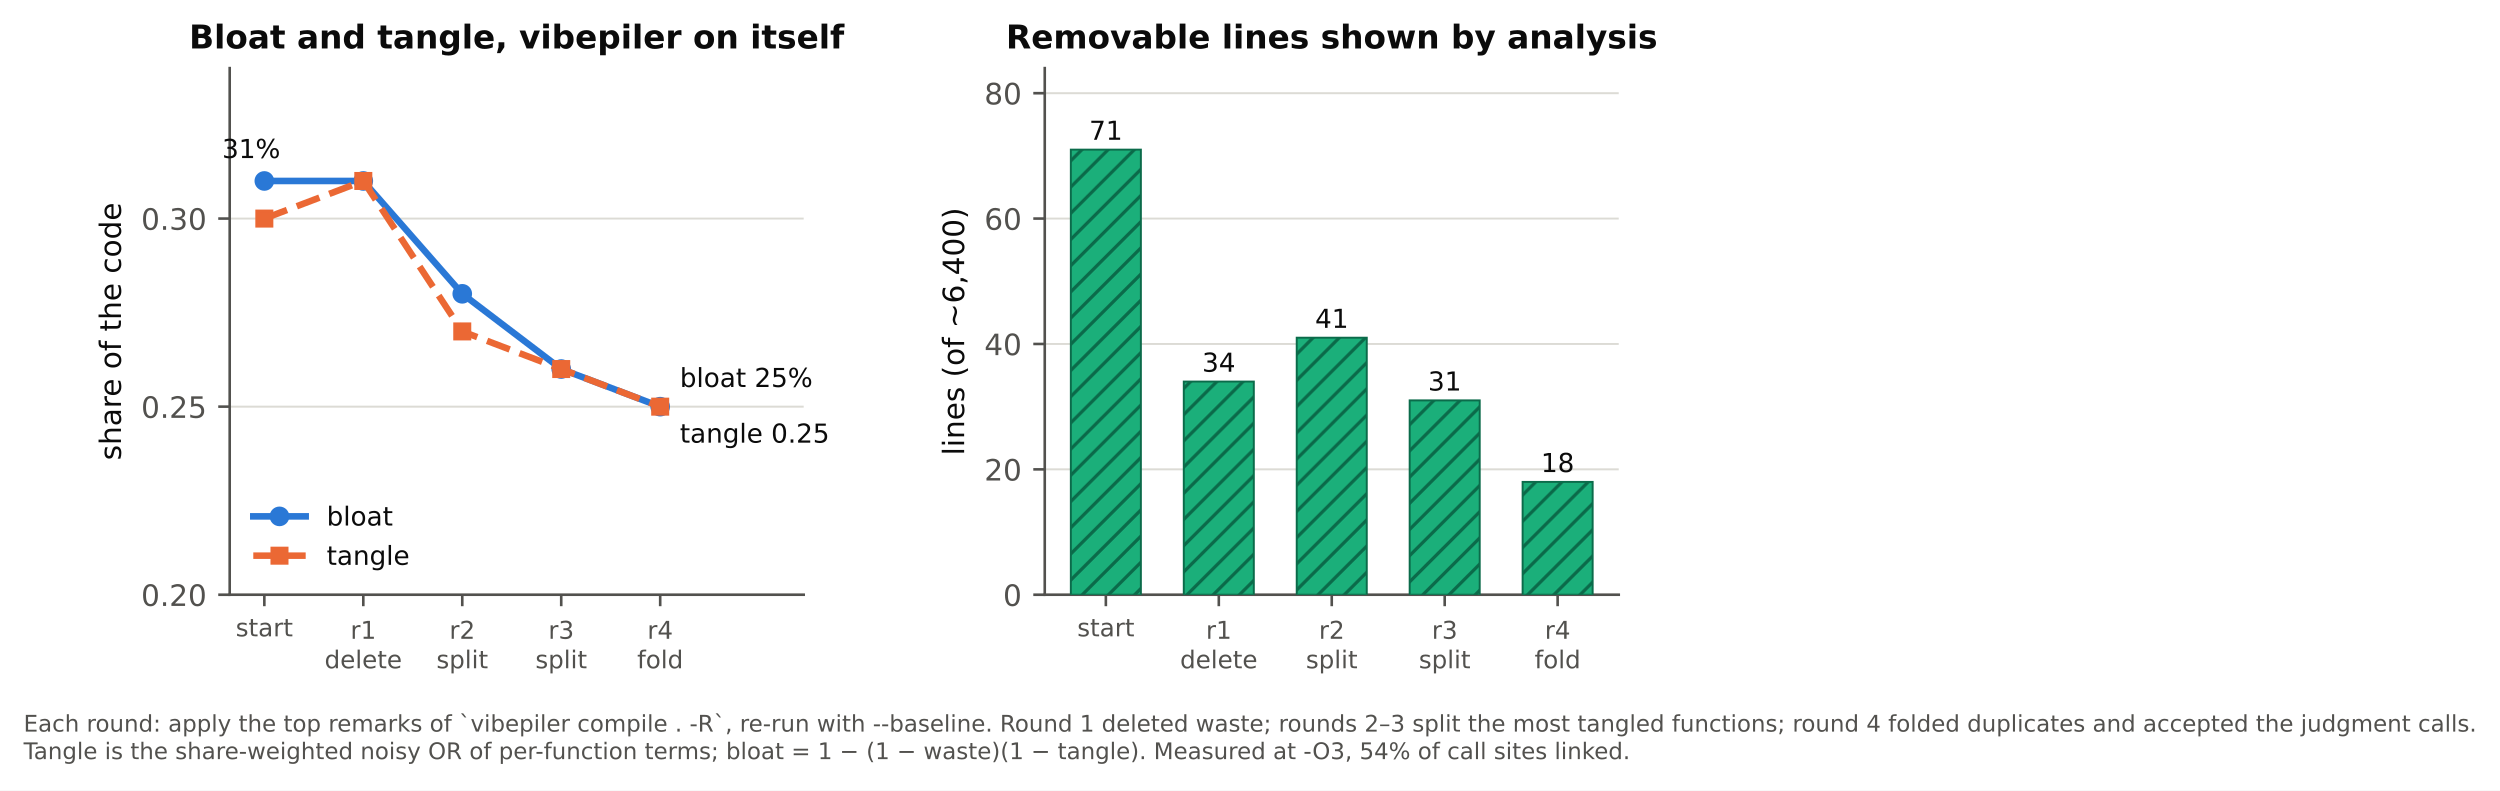
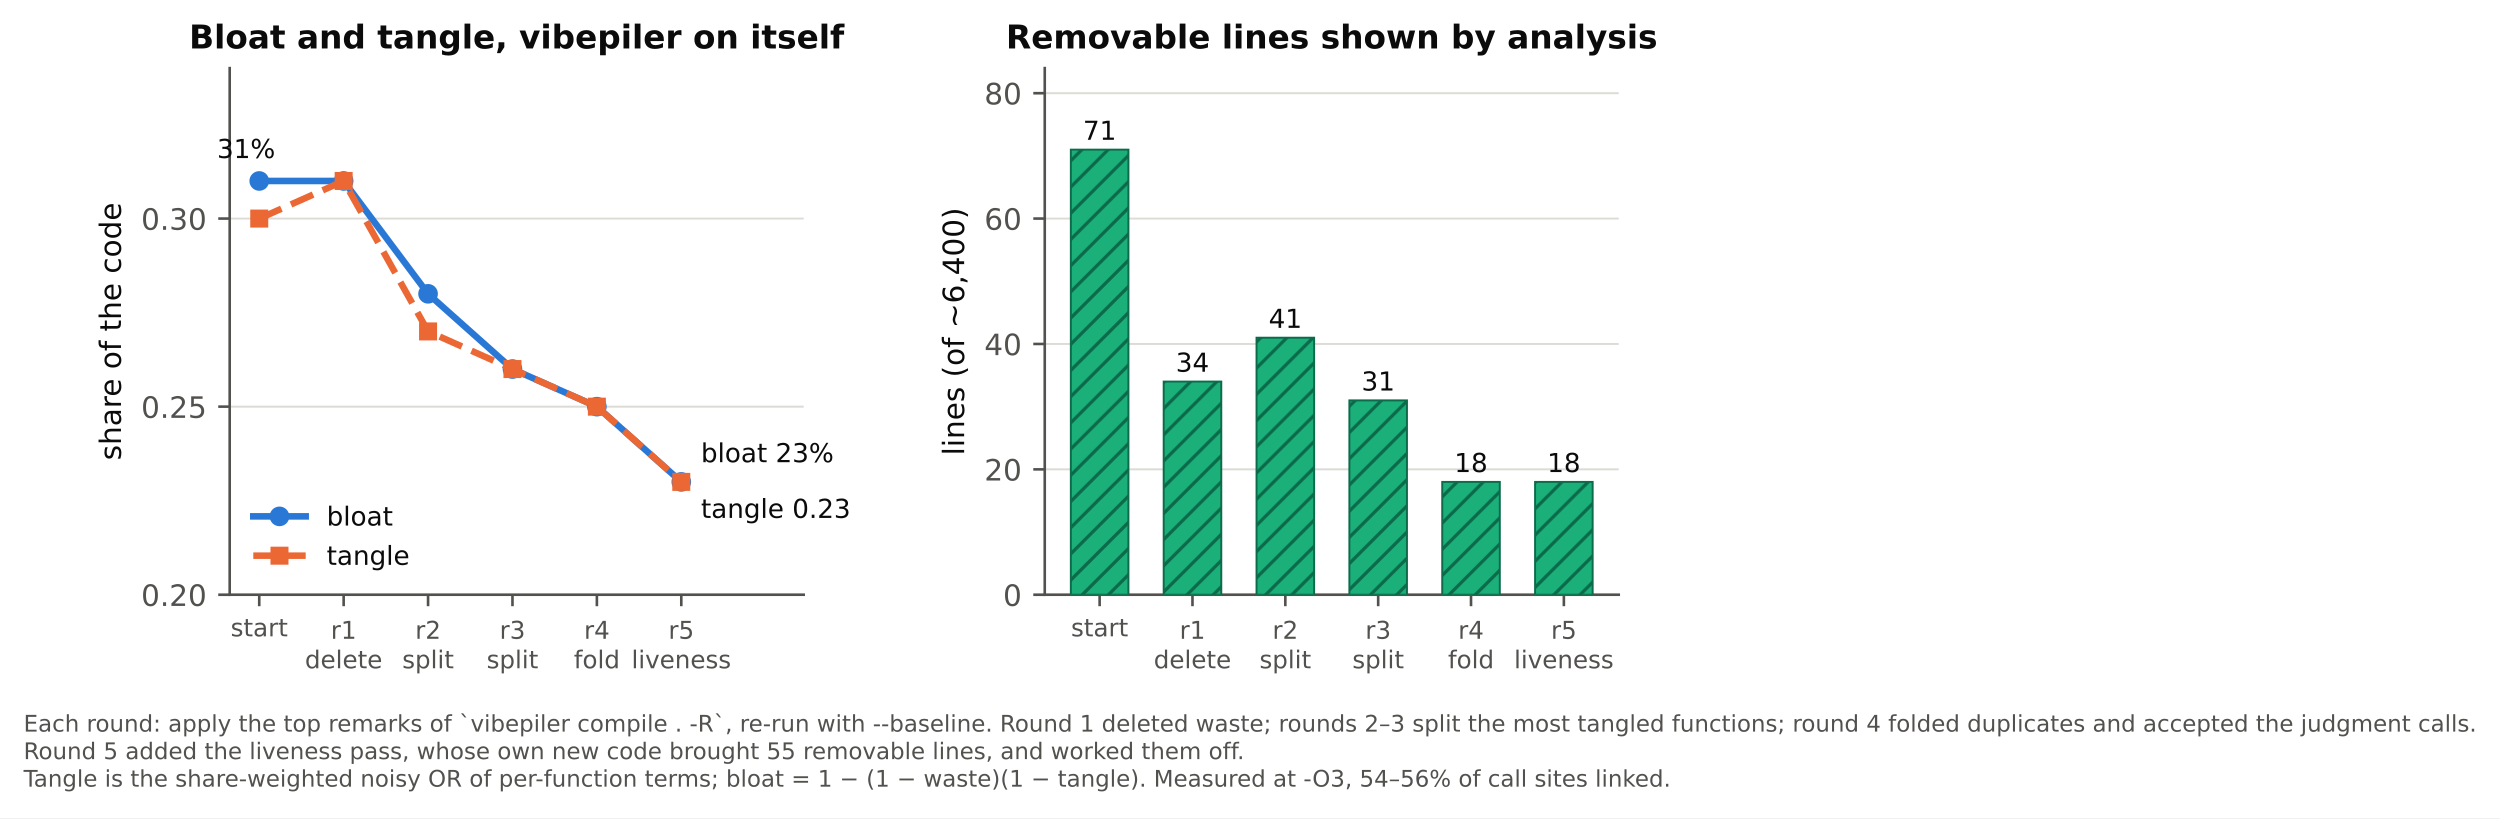
- <svg xmlns="http://www.w3.org/2000/svg" xmlns:xlink="http://www.w3.org/1999/xlink" width="763.261pt" height="241.354pt" viewBox="0 0 763.261 241.354" version="1.1">
+ <svg xmlns="http://www.w3.org/2000/svg" xmlns:xlink="http://www.w3.org/1999/xlink" width="763.261pt" height="249.756pt" viewBox="0 0 763.261 249.756" version="1.1">
  <defs>
    <style type="text/css">*{stroke-linejoin: round; stroke-linecap: butt}</style>
  </defs>
  <g id="figure_1">
    <g id="patch_1">
-       <path d="M 0 241.354  L 763.261 241.354  L 763.261 -0  L 0 -0  z " style="fill: #ffffff" />
+       <path d="M 0 249.756  L 763.261 249.756  L 763.261 -0  L 0 -0  z " style="fill: #ffffff" />
    </g>
    <g id="axes_1">
      <g id="patch_2">
        <path d="M 70.128 181.574  L 245.368 181.574  L 245.368 20.798  L 70.128 20.798  z " style="fill: #ffffff" />
      </g>
      <g id="matplotlib.axis_1">
        <g id="xtick_1">
          <g id="line2d_1">
            <defs>
-               <path id="m4dd27ad721" d="M 0 0  L 0 3.5  " style="stroke: #52514e; stroke-width: 0.8" />
+               <path id="meee10fcd04" d="M 0 0  L 0 3.5  " style="stroke: #52514e; stroke-width: 0.8" />
            </defs>
            <g>
-               <use xlink:href="#m4dd27ad721" x="80.703" y="181.574" style="fill: #52514e; stroke: #52514e; stroke-width: 0.8" />
+               <use xlink:href="#meee10fcd04" x="79.148" y="181.574" style="fill: #52514e; stroke: #52514e; stroke-width: 0.8" />
            </g>
          </g>
          <g id="text_1">
-             <text style="font-size: 7.5px; font-family: 'DejaVu Sans', 'Bitstream Vera Sans', 'Computer Modern Sans Serif', 'Lucida Grande', 'Verdana', 'Geneva', 'Lucid', 'Arial', 'Helvetica', 'Avant Garde', sans-serif; text-anchor: middle; fill: #52514e" x="80.703" y="194.273" transform="rotate(-0 80.70281 194.2727)">start</text>
+             <text style="font-size: 7.5px; font-family: 'DejaVu Sans', 'Bitstream Vera Sans', 'Computer Modern Sans Serif', 'Lucida Grande', 'Verdana', 'Geneva', 'Lucid', 'Arial', 'Helvetica', 'Avant Garde', sans-serif; text-anchor: middle; fill: #52514e" x="79.148" y="194.273" transform="rotate(-0 79.14769 194.2727)">start</text>
          </g>
        </g>
        <g id="xtick_2">
          <g id="line2d_2">
            <g>
-               <use xlink:href="#m4dd27ad721" x="110.917" y="181.574" style="fill: #52514e; stroke: #52514e; stroke-width: 0.8" />
+               <use xlink:href="#meee10fcd04" x="104.918" y="181.574" style="fill: #52514e; stroke: #52514e; stroke-width: 0.8" />
            </g>
          </g>
          <g id="text_2">
-             <text style="font-size: 7.5px; font-family: 'DejaVu Sans', 'Bitstream Vera Sans', 'Computer Modern Sans Serif', 'Lucida Grande', 'Verdana', 'Geneva', 'Lucid', 'Arial', 'Helvetica', 'Avant Garde', sans-serif; fill: #52514e" transform="translate(106.989 195.0234)">r1</text>
-             <text style="font-size: 7.5px; font-family: 'DejaVu Sans', 'Bitstream Vera Sans', 'Computer Modern Sans Serif', 'Lucida Grande', 'Verdana', 'Geneva', 'Lucid', 'Arial', 'Helvetica', 'Avant Garde', sans-serif; fill: #52514e" transform="translate(99.1017 204.0255)">delete</text>
+             <text style="font-size: 7.5px; font-family: 'DejaVu Sans', 'Bitstream Vera Sans', 'Computer Modern Sans Serif', 'Lucida Grande', 'Verdana', 'Geneva', 'Lucid', 'Arial', 'Helvetica', 'Avant Garde', sans-serif; fill: #52514e" transform="translate(100.9907 195.0234)">r1</text>
+             <text style="font-size: 7.5px; font-family: 'DejaVu Sans', 'Bitstream Vera Sans', 'Computer Modern Sans Serif', 'Lucida Grande', 'Verdana', 'Geneva', 'Lucid', 'Arial', 'Helvetica', 'Avant Garde', sans-serif; fill: #52514e" transform="translate(93.10339 204.0255)">delete</text>
          </g>
        </g>
        <g id="xtick_3">
          <g id="line2d_3">
            <g>
-               <use xlink:href="#m4dd27ad721" x="141.13" y="181.574" style="fill: #52514e; stroke: #52514e; stroke-width: 0.8" />
+               <use xlink:href="#meee10fcd04" x="130.689" y="181.574" style="fill: #52514e; stroke: #52514e; stroke-width: 0.8" />
            </g>
          </g>
          <g id="text_3">
-             <text style="font-size: 7.5px; font-family: 'DejaVu Sans', 'Bitstream Vera Sans', 'Computer Modern Sans Serif', 'Lucida Grande', 'Verdana', 'Geneva', 'Lucid', 'Arial', 'Helvetica', 'Avant Garde', sans-serif; fill: #52514e" transform="translate(137.2027 195.0234)">r2</text>
-             <text style="font-size: 7.5px; font-family: 'DejaVu Sans', 'Bitstream Vera Sans', 'Computer Modern Sans Serif', 'Lucida Grande', 'Verdana', 'Geneva', 'Lucid', 'Arial', 'Helvetica', 'Avant Garde', sans-serif; fill: #52514e" transform="translate(133.2424 204.0255)">split</text>
+             <text style="font-size: 7.5px; font-family: 'DejaVu Sans', 'Bitstream Vera Sans', 'Computer Modern Sans Serif', 'Lucida Grande', 'Verdana', 'Geneva', 'Lucid', 'Arial', 'Helvetica', 'Avant Garde', sans-serif; fill: #52514e" transform="translate(126.7612 195.0234)">r2</text>
+             <text style="font-size: 7.5px; font-family: 'DejaVu Sans', 'Bitstream Vera Sans', 'Computer Modern Sans Serif', 'Lucida Grande', 'Verdana', 'Geneva', 'Lucid', 'Arial', 'Helvetica', 'Avant Garde', sans-serif; fill: #52514e" transform="translate(122.8009 204.0255)">split</text>
          </g>
        </g>
        <g id="xtick_4">
          <g id="line2d_4">
            <g>
-               <use xlink:href="#m4dd27ad721" x="171.344" y="181.574" style="fill: #52514e; stroke: #52514e; stroke-width: 0.8" />
+               <use xlink:href="#meee10fcd04" x="156.459" y="181.574" style="fill: #52514e; stroke: #52514e; stroke-width: 0.8" />
            </g>
          </g>
          <g id="text_4">
-             <text style="font-size: 7.5px; font-family: 'DejaVu Sans', 'Bitstream Vera Sans', 'Computer Modern Sans Serif', 'Lucida Grande', 'Verdana', 'Geneva', 'Lucid', 'Arial', 'Helvetica', 'Avant Garde', sans-serif; fill: #52514e" transform="translate(167.4165 195.0234)">r3</text>
-             <text style="font-size: 7.5px; font-family: 'DejaVu Sans', 'Bitstream Vera Sans', 'Computer Modern Sans Serif', 'Lucida Grande', 'Verdana', 'Geneva', 'Lucid', 'Arial', 'Helvetica', 'Avant Garde', sans-serif; fill: #52514e" transform="translate(163.4561 204.0255)">split</text>
+             <text style="font-size: 7.5px; font-family: 'DejaVu Sans', 'Bitstream Vera Sans', 'Computer Modern Sans Serif', 'Lucida Grande', 'Verdana', 'Geneva', 'Lucid', 'Arial', 'Helvetica', 'Avant Garde', sans-serif; fill: #52514e" transform="translate(152.5318 195.0234)">r3</text>
+             <text style="font-size: 7.5px; font-family: 'DejaVu Sans', 'Bitstream Vera Sans', 'Computer Modern Sans Serif', 'Lucida Grande', 'Verdana', 'Geneva', 'Lucid', 'Arial', 'Helvetica', 'Avant Garde', sans-serif; fill: #52514e" transform="translate(148.5714 204.0255)">split</text>
          </g>
        </g>
        <g id="xtick_5">
          <g id="line2d_5">
            <g>
-               <use xlink:href="#m4dd27ad721" x="201.558" y="181.574" style="fill: #52514e; stroke: #52514e; stroke-width: 0.8" />
+               <use xlink:href="#meee10fcd04" x="182.23" y="181.574" style="fill: #52514e; stroke: #52514e; stroke-width: 0.8" />
            </g>
          </g>
          <g id="text_5">
-             <text style="font-size: 7.5px; font-family: 'DejaVu Sans', 'Bitstream Vera Sans', 'Computer Modern Sans Serif', 'Lucida Grande', 'Verdana', 'Geneva', 'Lucid', 'Arial', 'Helvetica', 'Avant Garde', sans-serif; fill: #52514e" transform="translate(197.6302 195.0234)">r4</text>
-             <text style="font-size: 7.5px; font-family: 'DejaVu Sans', 'Bitstream Vera Sans', 'Computer Modern Sans Serif', 'Lucida Grande', 'Verdana', 'Geneva', 'Lucid', 'Arial', 'Helvetica', 'Avant Garde', sans-serif; fill: #52514e" transform="translate(194.5206 204.0255)">fold</text>
+             <text style="font-size: 7.5px; font-family: 'DejaVu Sans', 'Bitstream Vera Sans', 'Computer Modern Sans Serif', 'Lucida Grande', 'Verdana', 'Geneva', 'Lucid', 'Arial', 'Helvetica', 'Avant Garde', sans-serif; fill: #52514e" transform="translate(178.3023 195.0234)">r4</text>
+             <text style="font-size: 7.5px; font-family: 'DejaVu Sans', 'Bitstream Vera Sans', 'Computer Modern Sans Serif', 'Lucida Grande', 'Verdana', 'Geneva', 'Lucid', 'Arial', 'Helvetica', 'Avant Garde', sans-serif; fill: #52514e" transform="translate(175.1927 204.0255)">fold</text>
+           </g>
+         </g>
+         <g id="xtick_6">
+           <g id="line2d_6">
+             <g>
+               <use xlink:href="#meee10fcd04" x="208" y="181.574" style="fill: #52514e; stroke: #52514e; stroke-width: 0.8" />
+             </g>
+           </g>
+           <g id="text_6">
+             <text style="font-size: 7.5px; font-family: 'DejaVu Sans', 'Bitstream Vera Sans', 'Computer Modern Sans Serif', 'Lucida Grande', 'Verdana', 'Geneva', 'Lucid', 'Arial', 'Helvetica', 'Avant Garde', sans-serif; fill: #52514e" transform="translate(204.0728 195.0234)">r5</text>
+             <text style="font-size: 7.5px; font-family: 'DejaVu Sans', 'Bitstream Vera Sans', 'Computer Modern Sans Serif', 'Lucida Grande', 'Verdana', 'Geneva', 'Lucid', 'Arial', 'Helvetica', 'Avant Garde', sans-serif; fill: #52514e" transform="translate(192.7988 204.0255)">liveness</text>
          </g>
        </g>
      </g>
      <g id="matplotlib.axis_2">
        <g id="ytick_1">
-           <g id="line2d_6">
-             <path d="M 70.128 181.574  L 245.368 181.574  " clip-path="url(#pe345447a3c)" style="fill: none; stroke: #dcdbd5; stroke-width: 0.6; stroke-linecap: square" />
-           </g>
          <g id="line2d_7">
+             <path d="M 70.128 181.574  L 245.368 181.574  " clip-path="url(#p24291fff90)" style="fill: none; stroke: #dcdbd5; stroke-width: 0.6; stroke-linecap: square" />
+           </g>
+           <g id="line2d_8">
            <defs>
-               <path id="mdd315ed870" d="M 0 0  L -3.5 0  " style="stroke: #52514e; stroke-width: 0.8" />
+               <path id="m93cf343580" d="M 0 0  L -3.5 0  " style="stroke: #52514e; stroke-width: 0.8" />
            </defs>
            <g>
-               <use xlink:href="#mdd315ed870" x="70.128" y="181.574" style="fill: #52514e; stroke: #52514e; stroke-width: 0.8" />
-             </g>
-           </g>
-           <g id="text_6">
+               <use xlink:href="#m93cf343580" x="70.128" y="181.574" style="fill: #52514e; stroke: #52514e; stroke-width: 0.8" />
+             </g>
+           </g>
+           <g id="text_7">
            <text style="font-size: 9px; font-family: 'DejaVu Sans', 'Bitstream Vera Sans', 'Computer Modern Sans Serif', 'Lucida Grande', 'Verdana', 'Geneva', 'Lucid', 'Arial', 'Helvetica', 'Avant Garde', sans-serif; text-anchor: end; fill: #52514e" x="63.128" y="184.993" transform="rotate(-0 63.128 184.9934)">0.20</text>
          </g>
        </g>
        <g id="ytick_2">
-           <g id="line2d_8">
-             <path d="M 70.128 124.154  L 245.368 124.154  " clip-path="url(#pe345447a3c)" style="fill: none; stroke: #dcdbd5; stroke-width: 0.6; stroke-linecap: square" />
-           </g>
          <g id="line2d_9">
-             <g>
-               <use xlink:href="#mdd315ed870" x="70.128" y="124.154" style="fill: #52514e; stroke: #52514e; stroke-width: 0.8" />
-             </g>
-           </g>
-           <g id="text_7">
+             <path d="M 70.128 124.154  L 245.368 124.154  " clip-path="url(#p24291fff90)" style="fill: none; stroke: #dcdbd5; stroke-width: 0.6; stroke-linecap: square" />
+           </g>
+           <g id="line2d_10">
+             <g>
+               <use xlink:href="#m93cf343580" x="70.128" y="124.154" style="fill: #52514e; stroke: #52514e; stroke-width: 0.8" />
+             </g>
+           </g>
+           <g id="text_8">
            <text style="font-size: 9px; font-family: 'DejaVu Sans', 'Bitstream Vera Sans', 'Computer Modern Sans Serif', 'Lucida Grande', 'Verdana', 'Geneva', 'Lucid', 'Arial', 'Helvetica', 'Avant Garde', sans-serif; text-anchor: end; fill: #52514e" x="63.128" y="127.573" transform="rotate(-0 63.128 127.5734)">0.25</text>
          </g>
        </g>
        <g id="ytick_3">
-           <g id="line2d_10">
-             <path d="M 70.128 66.734  L 245.368 66.734  " clip-path="url(#pe345447a3c)" style="fill: none; stroke: #dcdbd5; stroke-width: 0.6; stroke-linecap: square" />
-           </g>
          <g id="line2d_11">
-             <g>
-               <use xlink:href="#mdd315ed870" x="70.128" y="66.734" style="fill: #52514e; stroke: #52514e; stroke-width: 0.8" />
-             </g>
-           </g>
-           <g id="text_8">
+             <path d="M 70.128 66.734  L 245.368 66.734  " clip-path="url(#p24291fff90)" style="fill: none; stroke: #dcdbd5; stroke-width: 0.6; stroke-linecap: square" />
+           </g>
+           <g id="line2d_12">
+             <g>
+               <use xlink:href="#m93cf343580" x="70.128" y="66.734" style="fill: #52514e; stroke: #52514e; stroke-width: 0.8" />
+             </g>
+           </g>
+           <g id="text_9">
            <text style="font-size: 9px; font-family: 'DejaVu Sans', 'Bitstream Vera Sans', 'Computer Modern Sans Serif', 'Lucida Grande', 'Verdana', 'Geneva', 'Lucid', 'Arial', 'Helvetica', 'Avant Garde', sans-serif; text-anchor: end; fill: #52514e" x="63.128" y="70.153" transform="rotate(-0 63.128 70.15338)">0.30</text>
          </g>
        </g>
-         <g id="text_9">
+         <g id="text_10">
          <text style="font-size: 9px; font-family: 'DejaVu Sans', 'Bitstream Vera Sans', 'Computer Modern Sans Serif', 'Lucida Grande', 'Verdana', 'Geneva', 'Lucid', 'Arial', 'Helvetica', 'Avant Garde', sans-serif; text-anchor: middle; fill: #0b0b0b" x="36.927" y="101.186" transform="rotate(-90 36.92683 101.1864)">share of the code</text>
        </g>
      </g>
      <g id="patch_3">
        <path d="M 70.128 181.574  L 70.128 20.798  " style="fill: none; stroke: #52514e; stroke-width: 0.8; stroke-linejoin: miter; stroke-linecap: square" />
      </g>
      <g id="patch_4">
        <path d="M 70.128 181.574  L 245.368 181.574  " style="fill: none; stroke: #52514e; stroke-width: 0.8; stroke-linejoin: miter; stroke-linecap: square" />
      </g>
-       <g id="line2d_12">
-         <path d="M 80.703 55.25  L 110.917 55.25  L 141.13 89.702  L 171.344 112.67  L 201.558 124.154  " clip-path="url(#pe345447a3c)" style="fill: none; stroke: #2a78d6; stroke-width: 2; stroke-linecap: square" />
+       <g id="line2d_13">
+         <path d="M 79.148 55.25  L 104.918 55.25  L 130.689 89.702  L 156.459 112.67  L 182.23 124.154  L 208 147.122  " clip-path="url(#p24291fff90)" style="fill: none; stroke: #2a78d6; stroke-width: 2; stroke-linecap: square" />
        <defs>
-           <path id="md4d121969f" d="M 0 2.5  C 0.663 2.5 1.299 2.237 1.768 1.768  C 2.237 1.299 2.5 0.663 2.5 0  C 2.5 -0.663 2.237 -1.299 1.768 -1.768  C 1.299 -2.237 0.663 -2.5 0 -2.5  C -0.663 -2.5 -1.299 -2.237 -1.768 -1.768  C -2.237 -1.299 -2.5 -0.663 -2.5 0  C -2.5 0.663 -2.237 1.299 -1.768 1.768  C -1.299 2.237 -0.663 2.5 0 2.5  z " style="stroke: #2a78d6" />
+           <path id="m6cd5ff91e9" d="M 0 2.5  C 0.663 2.5 1.299 2.237 1.768 1.768  C 2.237 1.299 2.5 0.663 2.5 0  C 2.5 -0.663 2.237 -1.299 1.768 -1.768  C 1.299 -2.237 0.663 -2.5 0 -2.5  C -0.663 -2.5 -1.299 -2.237 -1.768 -1.768  C -2.237 -1.299 -2.5 -0.663 -2.5 0  C -2.5 0.663 -2.237 1.299 -1.768 1.768  C -1.299 2.237 -0.663 2.5 0 2.5  z " style="stroke: #2a78d6" />
        </defs>
-         <g clip-path="url(#pe345447a3c)">
-           <use xlink:href="#md4d121969f" x="80.703" y="55.25" style="fill: #2a78d6; stroke: #2a78d6" />
-           <use xlink:href="#md4d121969f" x="110.917" y="55.25" style="fill: #2a78d6; stroke: #2a78d6" />
-           <use xlink:href="#md4d121969f" x="141.13" y="89.702" style="fill: #2a78d6; stroke: #2a78d6" />
-           <use xlink:href="#md4d121969f" x="171.344" y="112.67" style="fill: #2a78d6; stroke: #2a78d6" />
-           <use xlink:href="#md4d121969f" x="201.558" y="124.154" style="fill: #2a78d6; stroke: #2a78d6" />
-         </g>
-       </g>
-       <g id="line2d_13">
-         <path d="M 80.703 66.734  L 110.917 55.25  L 141.13 101.186  L 171.344 112.67  L 201.558 124.154  " clip-path="url(#pe345447a3c)" style="fill: none; stroke-dasharray: 7.4,3.2; stroke-dashoffset: 0; stroke: #eb6834; stroke-width: 2" />
+         <g clip-path="url(#p24291fff90)">
+           <use xlink:href="#m6cd5ff91e9" x="79.148" y="55.25" style="fill: #2a78d6; stroke: #2a78d6" />
+           <use xlink:href="#m6cd5ff91e9" x="104.918" y="55.25" style="fill: #2a78d6; stroke: #2a78d6" />
+           <use xlink:href="#m6cd5ff91e9" x="130.689" y="89.702" style="fill: #2a78d6; stroke: #2a78d6" />
+           <use xlink:href="#m6cd5ff91e9" x="156.459" y="112.67" style="fill: #2a78d6; stroke: #2a78d6" />
+           <use xlink:href="#m6cd5ff91e9" x="182.23" y="124.154" style="fill: #2a78d6; stroke: #2a78d6" />
+           <use xlink:href="#m6cd5ff91e9" x="208" y="147.122" style="fill: #2a78d6; stroke: #2a78d6" />
+         </g>
+       </g>
+       <g id="line2d_14">
+         <path d="M 79.148 66.734  L 104.918 55.25  L 130.689 101.186  L 156.459 112.67  L 182.23 124.154  L 208 147.122  " clip-path="url(#p24291fff90)" style="fill: none; stroke-dasharray: 7.4,3.2; stroke-dashoffset: 0; stroke: #eb6834; stroke-width: 2" />
        <defs>
-           <path id="m2e02b812ef" d="M -2.25 2.25  L 2.25 2.25  L 2.25 -2.25  L -2.25 -2.25  z " style="stroke: #eb6834; stroke-linejoin: miter" />
+           <path id="m3ee27ce308" d="M -2.25 2.25  L 2.25 2.25  L 2.25 -2.25  L -2.25 -2.25  z " style="stroke: #eb6834; stroke-linejoin: miter" />
        </defs>
-         <g clip-path="url(#pe345447a3c)">
-           <use xlink:href="#m2e02b812ef" x="80.703" y="66.734" style="fill: #eb6834; stroke: #eb6834; stroke-linejoin: miter" />
-           <use xlink:href="#m2e02b812ef" x="110.917" y="55.25" style="fill: #eb6834; stroke: #eb6834; stroke-linejoin: miter" />
-           <use xlink:href="#m2e02b812ef" x="141.13" y="101.186" style="fill: #eb6834; stroke: #eb6834; stroke-linejoin: miter" />
-           <use xlink:href="#m2e02b812ef" x="171.344" y="112.67" style="fill: #eb6834; stroke: #eb6834; stroke-linejoin: miter" />
-           <use xlink:href="#m2e02b812ef" x="201.558" y="124.154" style="fill: #eb6834; stroke: #eb6834; stroke-linejoin: miter" />
-         </g>
-       </g>
-       <g id="text_10">
-         <text style="font-size: 8px; font-family: 'DejaVu Sans', 'Bitstream Vera Sans', 'Computer Modern Sans Serif', 'Lucida Grande', 'Verdana', 'Geneva', 'Lucid', 'Arial', 'Helvetica', 'Avant Garde', sans-serif; text-anchor: start; fill: #0b0b0b" x="207.558" y="118.154" transform="rotate(-0 207.5578 118.1544)">bloat 25%</text>
+         <g clip-path="url(#p24291fff90)">
+           <use xlink:href="#m3ee27ce308" x="79.148" y="66.734" style="fill: #eb6834; stroke: #eb6834; stroke-linejoin: miter" />
+           <use xlink:href="#m3ee27ce308" x="104.918" y="55.25" style="fill: #eb6834; stroke: #eb6834; stroke-linejoin: miter" />
+           <use xlink:href="#m3ee27ce308" x="130.689" y="101.186" style="fill: #eb6834; stroke: #eb6834; stroke-linejoin: miter" />
+           <use xlink:href="#m3ee27ce308" x="156.459" y="112.67" style="fill: #eb6834; stroke: #eb6834; stroke-linejoin: miter" />
+           <use xlink:href="#m3ee27ce308" x="182.23" y="124.154" style="fill: #eb6834; stroke: #eb6834; stroke-linejoin: miter" />
+           <use xlink:href="#m3ee27ce308" x="208" y="147.122" style="fill: #eb6834; stroke: #eb6834; stroke-linejoin: miter" />
+         </g>
      </g>
      <g id="text_11">
-         <text style="font-size: 8px; font-family: 'DejaVu Sans', 'Bitstream Vera Sans', 'Computer Modern Sans Serif', 'Lucida Grande', 'Verdana', 'Geneva', 'Lucid', 'Arial', 'Helvetica', 'Avant Garde', sans-serif; text-anchor: start; fill: #0b0b0b" x="207.558" y="135.154" transform="rotate(-0 207.5578 135.1544)">tangle 0.25</text>
+         <text style="font-size: 8px; font-family: 'DejaVu Sans', 'Bitstream Vera Sans', 'Computer Modern Sans Serif', 'Lucida Grande', 'Verdana', 'Geneva', 'Lucid', 'Arial', 'Helvetica', 'Avant Garde', sans-serif; text-anchor: start; fill: #0b0b0b" x="214" y="141.122" transform="rotate(-0 214.0004 141.1224)">bloat 23%</text>
      </g>
      <g id="text_12">
-         <text style="font-size: 8px; font-family: 'DejaVu Sans', 'Bitstream Vera Sans', 'Computer Modern Sans Serif', 'Lucida Grande', 'Verdana', 'Geneva', 'Lucid', 'Arial', 'Helvetica', 'Avant Garde', sans-serif; text-anchor: middle; fill: #0b0b0b" x="76.703" y="48.25" transform="rotate(-0 76.70281 48.25044)">31%</text>
+         <text style="font-size: 8px; font-family: 'DejaVu Sans', 'Bitstream Vera Sans', 'Computer Modern Sans Serif', 'Lucida Grande', 'Verdana', 'Geneva', 'Lucid', 'Arial', 'Helvetica', 'Avant Garde', sans-serif; text-anchor: start; fill: #0b0b0b" x="214" y="158.122" transform="rotate(-0 214.0004 158.1224)">tangle 0.23</text>
      </g>
      <g id="text_13">
+         <text style="font-size: 8px; font-family: 'DejaVu Sans', 'Bitstream Vera Sans', 'Computer Modern Sans Serif', 'Lucida Grande', 'Verdana', 'Geneva', 'Lucid', 'Arial', 'Helvetica', 'Avant Garde', sans-serif; text-anchor: middle; fill: #0b0b0b" x="75.148" y="48.25" transform="rotate(-0 75.14769 48.25044)">31%</text>
+       </g>
+       <g id="text_14">
        <text style="font-weight: 600; font-size: 10px; font-family: 'DejaVu Sans', 'Bitstream Vera Sans', 'Computer Modern Sans Serif', 'Lucida Grande', 'Verdana', 'Geneva', 'Lucid', 'Arial', 'Helvetica', 'Avant Garde', sans-serif; text-anchor: middle; fill: #0b0b0b" x="157.748" y="14.798" transform="rotate(-0 157.7478 14.79844)">Bloat and tangle, vibepiler on itself</text>
      </g>
      <g id="legend_1">
-         <g id="line2d_14">
+         <g id="line2d_15">
          <path d="M 77.328 157.652  L 85.328 157.652  L 93.328 157.652  " style="fill: none; stroke: #2a78d6; stroke-width: 2; stroke-linecap: square" />
          <g>
-             <use xlink:href="#md4d121969f" x="85.328" y="157.652" style="fill: #2a78d6; stroke: #2a78d6" />
-           </g>
-         </g>
-         <g id="text_14">
+             <use xlink:href="#m6cd5ff91e9" x="85.328" y="157.652" style="fill: #2a78d6; stroke: #2a78d6" />
+           </g>
+         </g>
+         <g id="text_15">
          <text style="font-size: 8px; font-family: 'DejaVu Sans', 'Bitstream Vera Sans', 'Computer Modern Sans Serif', 'Lucida Grande', 'Verdana', 'Geneva', 'Lucid', 'Arial', 'Helvetica', 'Avant Garde', sans-serif; text-anchor: start; fill: #0b0b0b" x="99.728" y="160.452" transform="rotate(-0 99.728 160.4519)">bloat</text>
        </g>
-         <g id="line2d_15">
+         <g id="line2d_16">
          <path d="M 77.328 169.653  L 85.328 169.653  L 93.328 169.653  " style="fill: none; stroke-dasharray: 7.4,3.2; stroke-dashoffset: 0; stroke: #eb6834; stroke-width: 2" />
          <g>
-             <use xlink:href="#m2e02b812ef" x="85.328" y="169.653" style="fill: #eb6834; stroke: #eb6834; stroke-linejoin: miter" />
-           </g>
-         </g>
-         <g id="text_15">
+             <use xlink:href="#m3ee27ce308" x="85.328" y="169.653" style="fill: #eb6834; stroke: #eb6834; stroke-linejoin: miter" />
+           </g>
+         </g>
+         <g id="text_16">
          <text style="font-size: 8px; font-family: 'DejaVu Sans', 'Bitstream Vera Sans', 'Computer Modern Sans Serif', 'Lucida Grande', 'Verdana', 'Geneva', 'Lucid', 'Arial', 'Helvetica', 'Avant Garde', sans-serif; text-anchor: start; fill: #0b0b0b" x="99.728" y="172.453" transform="rotate(-0 99.728 172.4526)">tangle</text>
        </g>
      </g>
    </g>
    <g id="axes_2">
      <g id="patch_5">
        <path d="M 318.968 181.574  L 494.208 181.574  L 494.208 20.798  L 318.968 20.798  z " style="fill: #ffffff" />
      </g>
      <g id="matplotlib.axis_3">
-         <g id="xtick_6">
-           <g id="line2d_16">
-             <g>
-               <use xlink:href="#m4dd27ad721" x="337.623" y="181.574" style="fill: #52514e; stroke: #52514e; stroke-width: 0.8" />
-             </g>
-           </g>
-           <g id="text_16">
-             <text style="font-size: 7.5px; font-family: 'DejaVu Sans', 'Bitstream Vera Sans', 'Computer Modern Sans Serif', 'Lucida Grande', 'Verdana', 'Geneva', 'Lucid', 'Arial', 'Helvetica', 'Avant Garde', sans-serif; text-anchor: middle; fill: #52514e" x="337.623" y="194.273" transform="rotate(-0 337.6233 194.2727)">start</text>
-           </g>
-         </g>
        <g id="xtick_7">
          <g id="line2d_17">
            <g>
-               <use xlink:href="#m4dd27ad721" x="372.106" y="181.574" style="fill: #52514e; stroke: #52514e; stroke-width: 0.8" />
+               <use xlink:href="#meee10fcd04" x="335.721" y="181.574" style="fill: #52514e; stroke: #52514e; stroke-width: 0.8" />
            </g>
          </g>
          <g id="text_17">
-             <text style="font-size: 7.5px; font-family: 'DejaVu Sans', 'Bitstream Vera Sans', 'Computer Modern Sans Serif', 'Lucida Grande', 'Verdana', 'Geneva', 'Lucid', 'Arial', 'Helvetica', 'Avant Garde', sans-serif; fill: #52514e" transform="translate(368.1782 195.0234)">r1</text>
-             <text style="font-size: 7.5px; font-family: 'DejaVu Sans', 'Bitstream Vera Sans', 'Computer Modern Sans Serif', 'Lucida Grande', 'Verdana', 'Geneva', 'Lucid', 'Arial', 'Helvetica', 'Avant Garde', sans-serif; fill: #52514e" transform="translate(360.2909 204.0255)">delete</text>
+             <text style="font-size: 7.5px; font-family: 'DejaVu Sans', 'Bitstream Vera Sans', 'Computer Modern Sans Serif', 'Lucida Grande', 'Verdana', 'Geneva', 'Lucid', 'Arial', 'Helvetica', 'Avant Garde', sans-serif; text-anchor: middle; fill: #52514e" x="335.721" y="194.273" transform="rotate(-0 335.7213 194.2727)">start</text>
          </g>
        </g>
        <g id="xtick_8">
          <g id="line2d_18">
            <g>
-               <use xlink:href="#m4dd27ad721" x="406.588" y="181.574" style="fill: #52514e; stroke: #52514e; stroke-width: 0.8" />
+               <use xlink:href="#meee10fcd04" x="364.068" y="181.574" style="fill: #52514e; stroke: #52514e; stroke-width: 0.8" />
            </g>
          </g>
          <g id="text_18">
-             <text style="font-size: 7.5px; font-family: 'DejaVu Sans', 'Bitstream Vera Sans', 'Computer Modern Sans Serif', 'Lucida Grande', 'Verdana', 'Geneva', 'Lucid', 'Arial', 'Helvetica', 'Avant Garde', sans-serif; fill: #52514e" transform="translate(402.6606 195.0234)">r2</text>
-             <text style="font-size: 7.5px; font-family: 'DejaVu Sans', 'Bitstream Vera Sans', 'Computer Modern Sans Serif', 'Lucida Grande', 'Verdana', 'Geneva', 'Lucid', 'Arial', 'Helvetica', 'Avant Garde', sans-serif; fill: #52514e" transform="translate(398.7003 204.0255)">split</text>
+             <text style="font-size: 7.5px; font-family: 'DejaVu Sans', 'Bitstream Vera Sans', 'Computer Modern Sans Serif', 'Lucida Grande', 'Verdana', 'Geneva', 'Lucid', 'Arial', 'Helvetica', 'Avant Garde', sans-serif; fill: #52514e" transform="translate(360.1405 195.0234)">r1</text>
+             <text style="font-size: 7.5px; font-family: 'DejaVu Sans', 'Bitstream Vera Sans', 'Computer Modern Sans Serif', 'Lucida Grande', 'Verdana', 'Geneva', 'Lucid', 'Arial', 'Helvetica', 'Avant Garde', sans-serif; fill: #52514e" transform="translate(352.2532 204.0255)">delete</text>
          </g>
        </g>
        <g id="xtick_9">
          <g id="line2d_19">
            <g>
-               <use xlink:href="#m4dd27ad721" x="441.071" y="181.574" style="fill: #52514e; stroke: #52514e; stroke-width: 0.8" />
+               <use xlink:href="#meee10fcd04" x="392.415" y="181.574" style="fill: #52514e; stroke: #52514e; stroke-width: 0.8" />
            </g>
          </g>
          <g id="text_19">
-             <text style="font-size: 7.5px; font-family: 'DejaVu Sans', 'Bitstream Vera Sans', 'Computer Modern Sans Serif', 'Lucida Grande', 'Verdana', 'Geneva', 'Lucid', 'Arial', 'Helvetica', 'Avant Garde', sans-serif; fill: #52514e" transform="translate(437.143 195.0234)">r3</text>
-             <text style="font-size: 7.5px; font-family: 'DejaVu Sans', 'Bitstream Vera Sans', 'Computer Modern Sans Serif', 'Lucida Grande', 'Verdana', 'Geneva', 'Lucid', 'Arial', 'Helvetica', 'Avant Garde', sans-serif; fill: #52514e" transform="translate(433.1827 204.0255)">split</text>
+             <text style="font-size: 7.5px; font-family: 'DejaVu Sans', 'Bitstream Vera Sans', 'Computer Modern Sans Serif', 'Lucida Grande', 'Verdana', 'Geneva', 'Lucid', 'Arial', 'Helvetica', 'Avant Garde', sans-serif; fill: #52514e" transform="translate(388.4872 195.0234)">r2</text>
+             <text style="font-size: 7.5px; font-family: 'DejaVu Sans', 'Bitstream Vera Sans', 'Computer Modern Sans Serif', 'Lucida Grande', 'Verdana', 'Geneva', 'Lucid', 'Arial', 'Helvetica', 'Avant Garde', sans-serif; fill: #52514e" transform="translate(384.5269 204.0255)">split</text>
          </g>
        </g>
        <g id="xtick_10">
          <g id="line2d_20">
            <g>
-               <use xlink:href="#m4dd27ad721" x="475.553" y="181.574" style="fill: #52514e; stroke: #52514e; stroke-width: 0.8" />
+               <use xlink:href="#meee10fcd04" x="420.762" y="181.574" style="fill: #52514e; stroke: #52514e; stroke-width: 0.8" />
            </g>
          </g>
          <g id="text_20">
-             <text style="font-size: 7.5px; font-family: 'DejaVu Sans', 'Bitstream Vera Sans', 'Computer Modern Sans Serif', 'Lucida Grande', 'Verdana', 'Geneva', 'Lucid', 'Arial', 'Helvetica', 'Avant Garde', sans-serif; fill: #52514e" transform="translate(471.6255 195.0234)">r4</text>
-             <text style="font-size: 7.5px; font-family: 'DejaVu Sans', 'Bitstream Vera Sans', 'Computer Modern Sans Serif', 'Lucida Grande', 'Verdana', 'Geneva', 'Lucid', 'Arial', 'Helvetica', 'Avant Garde', sans-serif; fill: #52514e" transform="translate(468.5159 204.0255)">fold</text>
+             <text style="font-size: 7.5px; font-family: 'DejaVu Sans', 'Bitstream Vera Sans', 'Computer Modern Sans Serif', 'Lucida Grande', 'Verdana', 'Geneva', 'Lucid', 'Arial', 'Helvetica', 'Avant Garde', sans-serif; fill: #52514e" transform="translate(416.834 195.0234)">r3</text>
+             <text style="font-size: 7.5px; font-family: 'DejaVu Sans', 'Bitstream Vera Sans', 'Computer Modern Sans Serif', 'Lucida Grande', 'Verdana', 'Geneva', 'Lucid', 'Arial', 'Helvetica', 'Avant Garde', sans-serif; fill: #52514e" transform="translate(412.8737 204.0255)">split</text>
+           </g>
+         </g>
+         <g id="xtick_11">
+           <g id="line2d_21">
+             <g>
+               <use xlink:href="#meee10fcd04" x="449.108" y="181.574" style="fill: #52514e; stroke: #52514e; stroke-width: 0.8" />
+             </g>
+           </g>
+           <g id="text_21">
+             <text style="font-size: 7.5px; font-family: 'DejaVu Sans', 'Bitstream Vera Sans', 'Computer Modern Sans Serif', 'Lucida Grande', 'Verdana', 'Geneva', 'Lucid', 'Arial', 'Helvetica', 'Avant Garde', sans-serif; fill: #52514e" transform="translate(445.1808 195.0234)">r4</text>
+             <text style="font-size: 7.5px; font-family: 'DejaVu Sans', 'Bitstream Vera Sans', 'Computer Modern Sans Serif', 'Lucida Grande', 'Verdana', 'Geneva', 'Lucid', 'Arial', 'Helvetica', 'Avant Garde', sans-serif; fill: #52514e" transform="translate(442.0712 204.0255)">fold</text>
+           </g>
+         </g>
+         <g id="xtick_12">
+           <g id="line2d_22">
+             <g>
+               <use xlink:href="#meee10fcd04" x="477.455" y="181.574" style="fill: #52514e; stroke: #52514e; stroke-width: 0.8" />
+             </g>
+           </g>
+           <g id="text_22">
+             <text style="font-size: 7.5px; font-family: 'DejaVu Sans', 'Bitstream Vera Sans', 'Computer Modern Sans Serif', 'Lucida Grande', 'Verdana', 'Geneva', 'Lucid', 'Arial', 'Helvetica', 'Avant Garde', sans-serif; fill: #52514e" transform="translate(473.5275 195.0234)">r5</text>
+             <text style="font-size: 7.5px; font-family: 'DejaVu Sans', 'Bitstream Vera Sans', 'Computer Modern Sans Serif', 'Lucida Grande', 'Verdana', 'Geneva', 'Lucid', 'Arial', 'Helvetica', 'Avant Garde', sans-serif; fill: #52514e" transform="translate(462.2535 204.0255)">liveness</text>
          </g>
        </g>
      </g>
      <g id="matplotlib.axis_4">
        <g id="ytick_4">
-           <g id="line2d_21">
-             <path d="M 318.968 181.574  L 494.208 181.574  " clip-path="url(#p2dc8d26f69)" style="fill: none; stroke: #dcdbd5; stroke-width: 0.6; stroke-linecap: square" />
-           </g>
-           <g id="line2d_22">
-             <g>
-               <use xlink:href="#mdd315ed870" x="318.968" y="181.574" style="fill: #52514e; stroke: #52514e; stroke-width: 0.8" />
-             </g>
-           </g>
-           <g id="text_21">
+           <g id="line2d_23">
+             <path d="M 318.968 181.574  L 494.208 181.574  " clip-path="url(#pd89b0d16e0)" style="fill: none; stroke: #dcdbd5; stroke-width: 0.6; stroke-linecap: square" />
+           </g>
+           <g id="line2d_24">
+             <g>
+               <use xlink:href="#m93cf343580" x="318.968" y="181.574" style="fill: #52514e; stroke: #52514e; stroke-width: 0.8" />
+             </g>
+           </g>
+           <g id="text_23">
            <text style="font-size: 9px; font-family: 'DejaVu Sans', 'Bitstream Vera Sans', 'Computer Modern Sans Serif', 'Lucida Grande', 'Verdana', 'Geneva', 'Lucid', 'Arial', 'Helvetica', 'Avant Garde', sans-serif; text-anchor: end; fill: #52514e" x="311.968" y="184.993" transform="rotate(-0 311.9683 184.9934)">0</text>
          </g>
        </g>
        <g id="ytick_5">
-           <g id="line2d_23">
-             <path d="M 318.968 143.294  L 494.208 143.294  " clip-path="url(#p2dc8d26f69)" style="fill: none; stroke: #dcdbd5; stroke-width: 0.6; stroke-linecap: square" />
-           </g>
-           <g id="line2d_24">
-             <g>
-               <use xlink:href="#mdd315ed870" x="318.968" y="143.294" style="fill: #52514e; stroke: #52514e; stroke-width: 0.8" />
-             </g>
-           </g>
-           <g id="text_22">
+           <g id="line2d_25">
+             <path d="M 318.968 143.294  L 494.208 143.294  " clip-path="url(#pd89b0d16e0)" style="fill: none; stroke: #dcdbd5; stroke-width: 0.6; stroke-linecap: square" />
+           </g>
+           <g id="line2d_26">
+             <g>
+               <use xlink:href="#m93cf343580" x="318.968" y="143.294" style="fill: #52514e; stroke: #52514e; stroke-width: 0.8" />
+             </g>
+           </g>
+           <g id="text_24">
            <text style="font-size: 9px; font-family: 'DejaVu Sans', 'Bitstream Vera Sans', 'Computer Modern Sans Serif', 'Lucida Grande', 'Verdana', 'Geneva', 'Lucid', 'Arial', 'Helvetica', 'Avant Garde', sans-serif; text-anchor: end; fill: #52514e" x="311.968" y="146.713" transform="rotate(-0 311.9683 146.7134)">20</text>
          </g>
        </g>
        <g id="ytick_6">
-           <g id="line2d_25">
-             <path d="M 318.968 105.014  L 494.208 105.014  " clip-path="url(#p2dc8d26f69)" style="fill: none; stroke: #dcdbd5; stroke-width: 0.6; stroke-linecap: square" />
-           </g>
-           <g id="line2d_26">
-             <g>
-               <use xlink:href="#mdd315ed870" x="318.968" y="105.014" style="fill: #52514e; stroke: #52514e; stroke-width: 0.8" />
-             </g>
-           </g>
-           <g id="text_23">
+           <g id="line2d_27">
+             <path d="M 318.968 105.014  L 494.208 105.014  " clip-path="url(#pd89b0d16e0)" style="fill: none; stroke: #dcdbd5; stroke-width: 0.6; stroke-linecap: square" />
+           </g>
+           <g id="line2d_28">
+             <g>
+               <use xlink:href="#m93cf343580" x="318.968" y="105.014" style="fill: #52514e; stroke: #52514e; stroke-width: 0.8" />
+             </g>
+           </g>
+           <g id="text_25">
            <text style="font-size: 9px; font-family: 'DejaVu Sans', 'Bitstream Vera Sans', 'Computer Modern Sans Serif', 'Lucida Grande', 'Verdana', 'Geneva', 'Lucid', 'Arial', 'Helvetica', 'Avant Garde', sans-serif; text-anchor: end; fill: #52514e" x="311.968" y="108.433" transform="rotate(-0 311.9683 108.4334)">40</text>
          </g>
        </g>
        <g id="ytick_7">
-           <g id="line2d_27">
-             <path d="M 318.968 66.734  L 494.208 66.734  " clip-path="url(#p2dc8d26f69)" style="fill: none; stroke: #dcdbd5; stroke-width: 0.6; stroke-linecap: square" />
-           </g>
-           <g id="line2d_28">
-             <g>
-               <use xlink:href="#mdd315ed870" x="318.968" y="66.734" style="fill: #52514e; stroke: #52514e; stroke-width: 0.8" />
-             </g>
-           </g>
-           <g id="text_24">
+           <g id="line2d_29">
+             <path d="M 318.968 66.734  L 494.208 66.734  " clip-path="url(#pd89b0d16e0)" style="fill: none; stroke: #dcdbd5; stroke-width: 0.6; stroke-linecap: square" />
+           </g>
+           <g id="line2d_30">
+             <g>
+               <use xlink:href="#m93cf343580" x="318.968" y="66.734" style="fill: #52514e; stroke: #52514e; stroke-width: 0.8" />
+             </g>
+           </g>
+           <g id="text_26">
            <text style="font-size: 9px; font-family: 'DejaVu Sans', 'Bitstream Vera Sans', 'Computer Modern Sans Serif', 'Lucida Grande', 'Verdana', 'Geneva', 'Lucid', 'Arial', 'Helvetica', 'Avant Garde', sans-serif; text-anchor: end; fill: #52514e" x="311.968" y="70.153" transform="rotate(-0 311.9683 70.15338)">60</text>
          </g>
        </g>
        <g id="ytick_8">
-           <g id="line2d_29">
-             <path d="M 318.968 28.454  L 494.208 28.454  " clip-path="url(#p2dc8d26f69)" style="fill: none; stroke: #dcdbd5; stroke-width: 0.6; stroke-linecap: square" />
-           </g>
-           <g id="line2d_30">
-             <g>
-               <use xlink:href="#mdd315ed870" x="318.968" y="28.454" style="fill: #52514e; stroke: #52514e; stroke-width: 0.8" />
-             </g>
-           </g>
-           <g id="text_25">
+           <g id="line2d_31">
+             <path d="M 318.968 28.454  L 494.208 28.454  " clip-path="url(#pd89b0d16e0)" style="fill: none; stroke: #dcdbd5; stroke-width: 0.6; stroke-linecap: square" />
+           </g>
+           <g id="line2d_32">
+             <g>
+               <use xlink:href="#m93cf343580" x="318.968" y="28.454" style="fill: #52514e; stroke: #52514e; stroke-width: 0.8" />
+             </g>
+           </g>
+           <g id="text_27">
            <text style="font-size: 9px; font-family: 'DejaVu Sans', 'Bitstream Vera Sans', 'Computer Modern Sans Serif', 'Lucida Grande', 'Verdana', 'Geneva', 'Lucid', 'Arial', 'Helvetica', 'Avant Garde', sans-serif; text-anchor: end; fill: #52514e" x="311.968" y="31.873" transform="rotate(-0 311.9683 31.87338)">80</text>
          </g>
        </g>
-         <g id="text_26">
+         <g id="text_28">
          <text style="font-size: 9px; font-family: 'DejaVu Sans', 'Bitstream Vera Sans', 'Computer Modern Sans Serif', 'Lucida Grande', 'Verdana', 'Geneva', 'Lucid', 'Arial', 'Helvetica', 'Avant Garde', sans-serif; text-anchor: middle; fill: #0b0b0b" x="294.354" y="101.186" transform="rotate(-90 294.3537 101.1864)">lines (of ~6,400)</text>
        </g>
      </g>
      <g id="patch_6">
        <path d="M 318.968 181.574  L 318.968 20.798  " style="fill: none; stroke: #52514e; stroke-width: 0.8; stroke-linejoin: miter; stroke-linecap: square" />
      </g>
      <g id="patch_7">
        <path d="M 318.968 181.574  L 494.208 181.574  " style="fill: none; stroke: #52514e; stroke-width: 0.8; stroke-linejoin: miter; stroke-linecap: square" />
      </g>
      <g id="patch_8">
-         <path d="M 326.934 181.574  L 348.313 181.574  L 348.313 45.68  L 326.934 45.68  z " clip-path="url(#p2dc8d26f69)" style="fill: url(#h7ce3e55751); stroke: #0b6b4a; stroke-width: 0.6; stroke-linejoin: miter" />
+         <path d="M 326.934 181.574  L 344.509 181.574  L 344.509 45.68  L 326.934 45.68  z " clip-path="url(#pd89b0d16e0)" style="fill: url(#h860ad088a8); stroke: #0b6b4a; stroke-width: 0.6; stroke-linejoin: miter" />
      </g>
      <g id="patch_9">
-         <path d="M 361.416 181.574  L 382.795 181.574  L 382.795 116.498  L 361.416 116.498  z " clip-path="url(#p2dc8d26f69)" style="fill: url(#h7ce3e55751); stroke: #0b6b4a; stroke-width: 0.6; stroke-linejoin: miter" />
+         <path d="M 355.281 181.574  L 372.856 181.574  L 372.856 116.498  L 355.281 116.498  z " clip-path="url(#pd89b0d16e0)" style="fill: url(#h860ad088a8); stroke: #0b6b4a; stroke-width: 0.6; stroke-linejoin: miter" />
      </g>
      <g id="patch_10">
-         <path d="M 395.899 181.574  L 417.278 181.574  L 417.278 103.1  L 395.899 103.1  z " clip-path="url(#p2dc8d26f69)" style="fill: url(#h7ce3e55751); stroke: #0b6b4a; stroke-width: 0.6; stroke-linejoin: miter" />
+         <path d="M 383.627 181.574  L 401.202 181.574  L 401.202 103.1  L 383.627 103.1  z " clip-path="url(#pd89b0d16e0)" style="fill: url(#h860ad088a8); stroke: #0b6b4a; stroke-width: 0.6; stroke-linejoin: miter" />
      </g>
      <g id="patch_11">
-         <path d="M 430.381 181.574  L 451.76 181.574  L 451.76 122.24  L 430.381 122.24  z " clip-path="url(#p2dc8d26f69)" style="fill: url(#h7ce3e55751); stroke: #0b6b4a; stroke-width: 0.6; stroke-linejoin: miter" />
+         <path d="M 411.974 181.574  L 429.549 181.574  L 429.549 122.24  L 411.974 122.24  z " clip-path="url(#pd89b0d16e0)" style="fill: url(#h860ad088a8); stroke: #0b6b4a; stroke-width: 0.6; stroke-linejoin: miter" />
      </g>
      <g id="patch_12">
-         <path d="M 464.863 181.574  L 486.243 181.574  L 486.243 147.122  L 464.863 147.122  z " clip-path="url(#p2dc8d26f69)" style="fill: url(#h7ce3e55751); stroke: #0b6b4a; stroke-width: 0.6; stroke-linejoin: miter" />
-       </g>
-       <g id="text_27">
-         <text style="font-size: 8px; font-family: 'DejaVu Sans', 'Bitstream Vera Sans', 'Computer Modern Sans Serif', 'Lucida Grande', 'Verdana', 'Geneva', 'Lucid', 'Arial', 'Helvetica', 'Avant Garde', sans-serif; text-anchor: middle; fill: #0b0b0b" x="337.623" y="42.68" transform="rotate(-0 337.6233 42.68044)">71</text>
-       </g>
-       <g id="text_28">
-         <text style="font-size: 8px; font-family: 'DejaVu Sans', 'Bitstream Vera Sans', 'Computer Modern Sans Serif', 'Lucida Grande', 'Verdana', 'Geneva', 'Lucid', 'Arial', 'Helvetica', 'Avant Garde', sans-serif; text-anchor: middle; fill: #0b0b0b" x="372.106" y="113.498" transform="rotate(-0 372.1057 113.4984)">34</text>
+         <path d="M 440.321 181.574  L 457.896 181.574  L 457.896 147.122  L 440.321 147.122  z " clip-path="url(#pd89b0d16e0)" style="fill: url(#h860ad088a8); stroke: #0b6b4a; stroke-width: 0.6; stroke-linejoin: miter" />
+       </g>
+       <g id="patch_13">
+         <path d="M 468.668 181.574  L 486.243 181.574  L 486.243 147.122  L 468.668 147.122  z " clip-path="url(#pd89b0d16e0)" style="fill: url(#h860ad088a8); stroke: #0b6b4a; stroke-width: 0.6; stroke-linejoin: miter" />
      </g>
      <g id="text_29">
-         <text style="font-size: 8px; font-family: 'DejaVu Sans', 'Bitstream Vera Sans', 'Computer Modern Sans Serif', 'Lucida Grande', 'Verdana', 'Geneva', 'Lucid', 'Arial', 'Helvetica', 'Avant Garde', sans-serif; text-anchor: middle; fill: #0b0b0b" x="406.588" y="100.1" transform="rotate(-0 406.5882 100.1004)">41</text>
+         <text style="font-size: 8px; font-family: 'DejaVu Sans', 'Bitstream Vera Sans', 'Computer Modern Sans Serif', 'Lucida Grande', 'Verdana', 'Geneva', 'Lucid', 'Arial', 'Helvetica', 'Avant Garde', sans-serif; text-anchor: middle; fill: #0b0b0b" x="335.721" y="42.68" transform="rotate(-0 335.7213 42.68044)">71</text>
      </g>
      <g id="text_30">
-         <text style="font-size: 8px; font-family: 'DejaVu Sans', 'Bitstream Vera Sans', 'Computer Modern Sans Serif', 'Lucida Grande', 'Verdana', 'Geneva', 'Lucid', 'Arial', 'Helvetica', 'Avant Garde', sans-serif; text-anchor: middle; fill: #0b0b0b" x="441.071" y="119.24" transform="rotate(-0 441.0706 119.2404)">31</text>
+         <text style="font-size: 8px; font-family: 'DejaVu Sans', 'Bitstream Vera Sans', 'Computer Modern Sans Serif', 'Lucida Grande', 'Verdana', 'Geneva', 'Lucid', 'Arial', 'Helvetica', 'Avant Garde', sans-serif; text-anchor: middle; fill: #0b0b0b" x="364.068" y="113.498" transform="rotate(-0 364.068 113.4984)">34</text>
      </g>
      <g id="text_31">
-         <text style="font-size: 8px; font-family: 'DejaVu Sans', 'Bitstream Vera Sans', 'Computer Modern Sans Serif', 'Lucida Grande', 'Verdana', 'Geneva', 'Lucid', 'Arial', 'Helvetica', 'Avant Garde', sans-serif; text-anchor: middle; fill: #0b0b0b" x="475.553" y="144.122" transform="rotate(-0 475.553 144.1224)">18</text>
+         <text style="font-size: 8px; font-family: 'DejaVu Sans', 'Bitstream Vera Sans', 'Computer Modern Sans Serif', 'Lucida Grande', 'Verdana', 'Geneva', 'Lucid', 'Arial', 'Helvetica', 'Avant Garde', sans-serif; text-anchor: middle; fill: #0b0b0b" x="392.415" y="100.1" transform="rotate(-0 392.4148 100.1004)">41</text>
      </g>
      <g id="text_32">
+         <text style="font-size: 8px; font-family: 'DejaVu Sans', 'Bitstream Vera Sans', 'Computer Modern Sans Serif', 'Lucida Grande', 'Verdana', 'Geneva', 'Lucid', 'Arial', 'Helvetica', 'Avant Garde', sans-serif; text-anchor: middle; fill: #0b0b0b" x="420.762" y="119.24" transform="rotate(-0 420.7615 119.2404)">31</text>
+       </g>
+       <g id="text_33">
+         <text style="font-size: 8px; font-family: 'DejaVu Sans', 'Bitstream Vera Sans', 'Computer Modern Sans Serif', 'Lucida Grande', 'Verdana', 'Geneva', 'Lucid', 'Arial', 'Helvetica', 'Avant Garde', sans-serif; text-anchor: middle; fill: #0b0b0b" x="449.108" y="144.122" transform="rotate(-0 449.1083 144.1224)">18</text>
+       </g>
+       <g id="text_34">
+         <text style="font-size: 8px; font-family: 'DejaVu Sans', 'Bitstream Vera Sans', 'Computer Modern Sans Serif', 'Lucida Grande', 'Verdana', 'Geneva', 'Lucid', 'Arial', 'Helvetica', 'Avant Garde', sans-serif; text-anchor: middle; fill: #0b0b0b" x="477.455" y="144.122" transform="rotate(-0 477.4551 144.1224)">18</text>
+       </g>
+       <g id="text_35">
        <text style="font-weight: 600; font-size: 10px; font-family: 'DejaVu Sans', 'Bitstream Vera Sans', 'Computer Modern Sans Serif', 'Lucida Grande', 'Verdana', 'Geneva', 'Lucid', 'Arial', 'Helvetica', 'Avant Garde', sans-serif; text-anchor: middle; fill: #0b0b0b" x="406.588" y="14.798" transform="rotate(-0 406.5882 14.79844)">Removable lines shown by analysis</text>
      </g>
    </g>
-     <g id="text_33">
+     <g id="text_36">
      <text style="font-size: 7px; font-family: 'DejaVu Sans', 'Bitstream Vera Sans', 'Computer Modern Sans Serif', 'Lucida Grande', 'Verdana', 'Geneva', 'Lucid', 'Arial', 'Helvetica', 'Avant Garde', sans-serif; fill: #52514e" transform="translate(7.2 223.37)">Each round: apply the top remarks of `vibepiler compile . -R`, re-run with --baseline. Round 1 deleted waste; rounds 2–3 split the most tangled functions; round 4 folded duplicates and accepted the judgment calls.</text>
-       <text style="font-size: 7px; font-family: 'DejaVu Sans', 'Bitstream Vera Sans', 'Computer Modern Sans Serif', 'Lucida Grande', 'Verdana', 'Geneva', 'Lucid', 'Arial', 'Helvetica', 'Avant Garde', sans-serif; fill: #52514e" transform="translate(7.2 231.7719)">Tangle is the share-weighted noisy OR of per-function terms; bloat = 1 − (1 − waste)(1 − tangle). Measured at -O3, 54% of call sites linked.</text>
+       <text style="font-size: 7px; font-family: 'DejaVu Sans', 'Bitstream Vera Sans', 'Computer Modern Sans Serif', 'Lucida Grande', 'Verdana', 'Geneva', 'Lucid', 'Arial', 'Helvetica', 'Avant Garde', sans-serif; fill: #52514e" transform="translate(7.2 231.7719)">Round 5 added the liveness pass, whose own new code brought 55 removable lines, and worked them off.</text>
+       <text style="font-size: 7px; font-family: 'DejaVu Sans', 'Bitstream Vera Sans', 'Computer Modern Sans Serif', 'Lucida Grande', 'Verdana', 'Geneva', 'Lucid', 'Arial', 'Helvetica', 'Avant Garde', sans-serif; fill: #52514e" transform="translate(7.2 240.1739)">Tangle is the share-weighted noisy OR of per-function terms; bloat = 1 − (1 − waste)(1 − tangle). Measured at -O3, 54–56% of call sites linked.</text>
    </g>
  </g>
  <defs>
-     <clipPath id="pe345447a3c">
+     <clipPath id="p24291fff90">
      <rect x="70.128" y="20.798" width="175.24" height="160.776" />
    </clipPath>
-     <clipPath id="p2dc8d26f69">
+     <clipPath id="pd89b0d16e0">
      <rect x="318.968" y="20.798" width="175.24" height="160.776" />
    </clipPath>
  </defs>
  <defs>
-     <pattern id="h7ce3e55751" patternUnits="userSpaceOnUse" x="0" y="0" width="72" height="72">
+     <pattern id="h860ad088a8" patternUnits="userSpaceOnUse" x="0" y="0" width="72" height="72">
      <rect x="0" y="0" width="73" height="73" fill="#1baf7a" />
      <path d="M -36 36  L 36 -36  M -32 40  L 40 -32  M -28 44  L 44 -28  M -24 48  L 48 -24  M -20 52  L 52 -20  M -16 56  L 56 -16  M -12 60  L 60 -12  M -8 64  L 64 -8  M -4 68  L 68 -4  M 0 72  L 72 0  M 4 76  L 76 4  M 8 80  L 80 8  M 12 84  L 84 12  M 16 88  L 88 16  M 20 92  L 92 20  M 24 96  L 96 24  M 28 100  L 100 28  M 32 104  L 104 32  M 36 108  L 108 36  " style="fill: #0b6b4a; stroke: #0b6b4a; stroke-width: 1.0; stroke-linecap: butt; stroke-linejoin: miter" />
    </pattern>
  </defs>
</svg>
